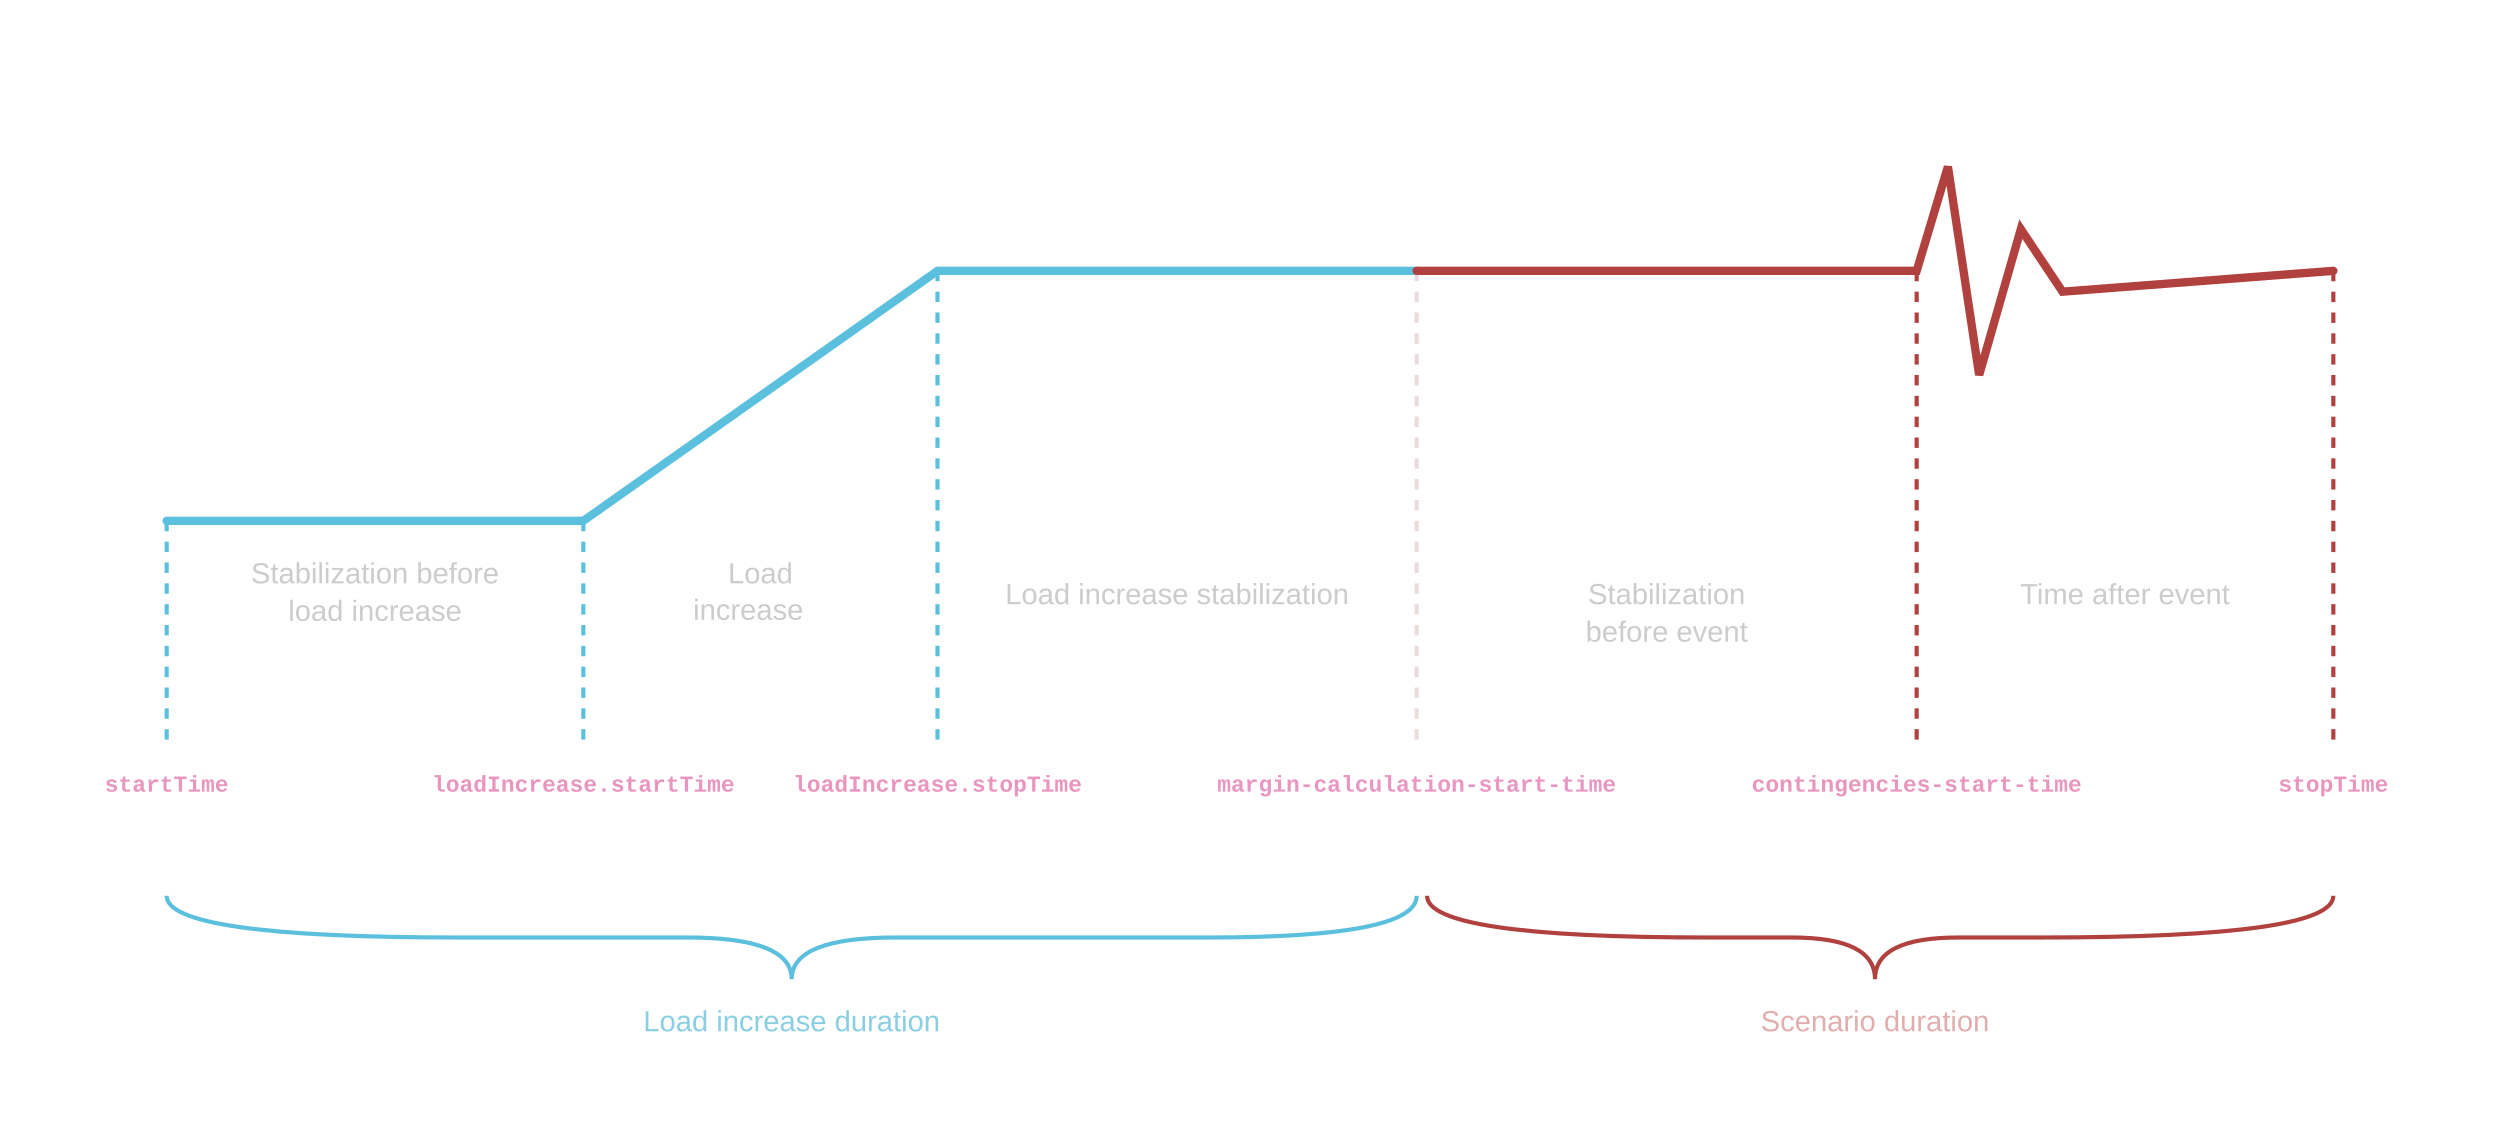
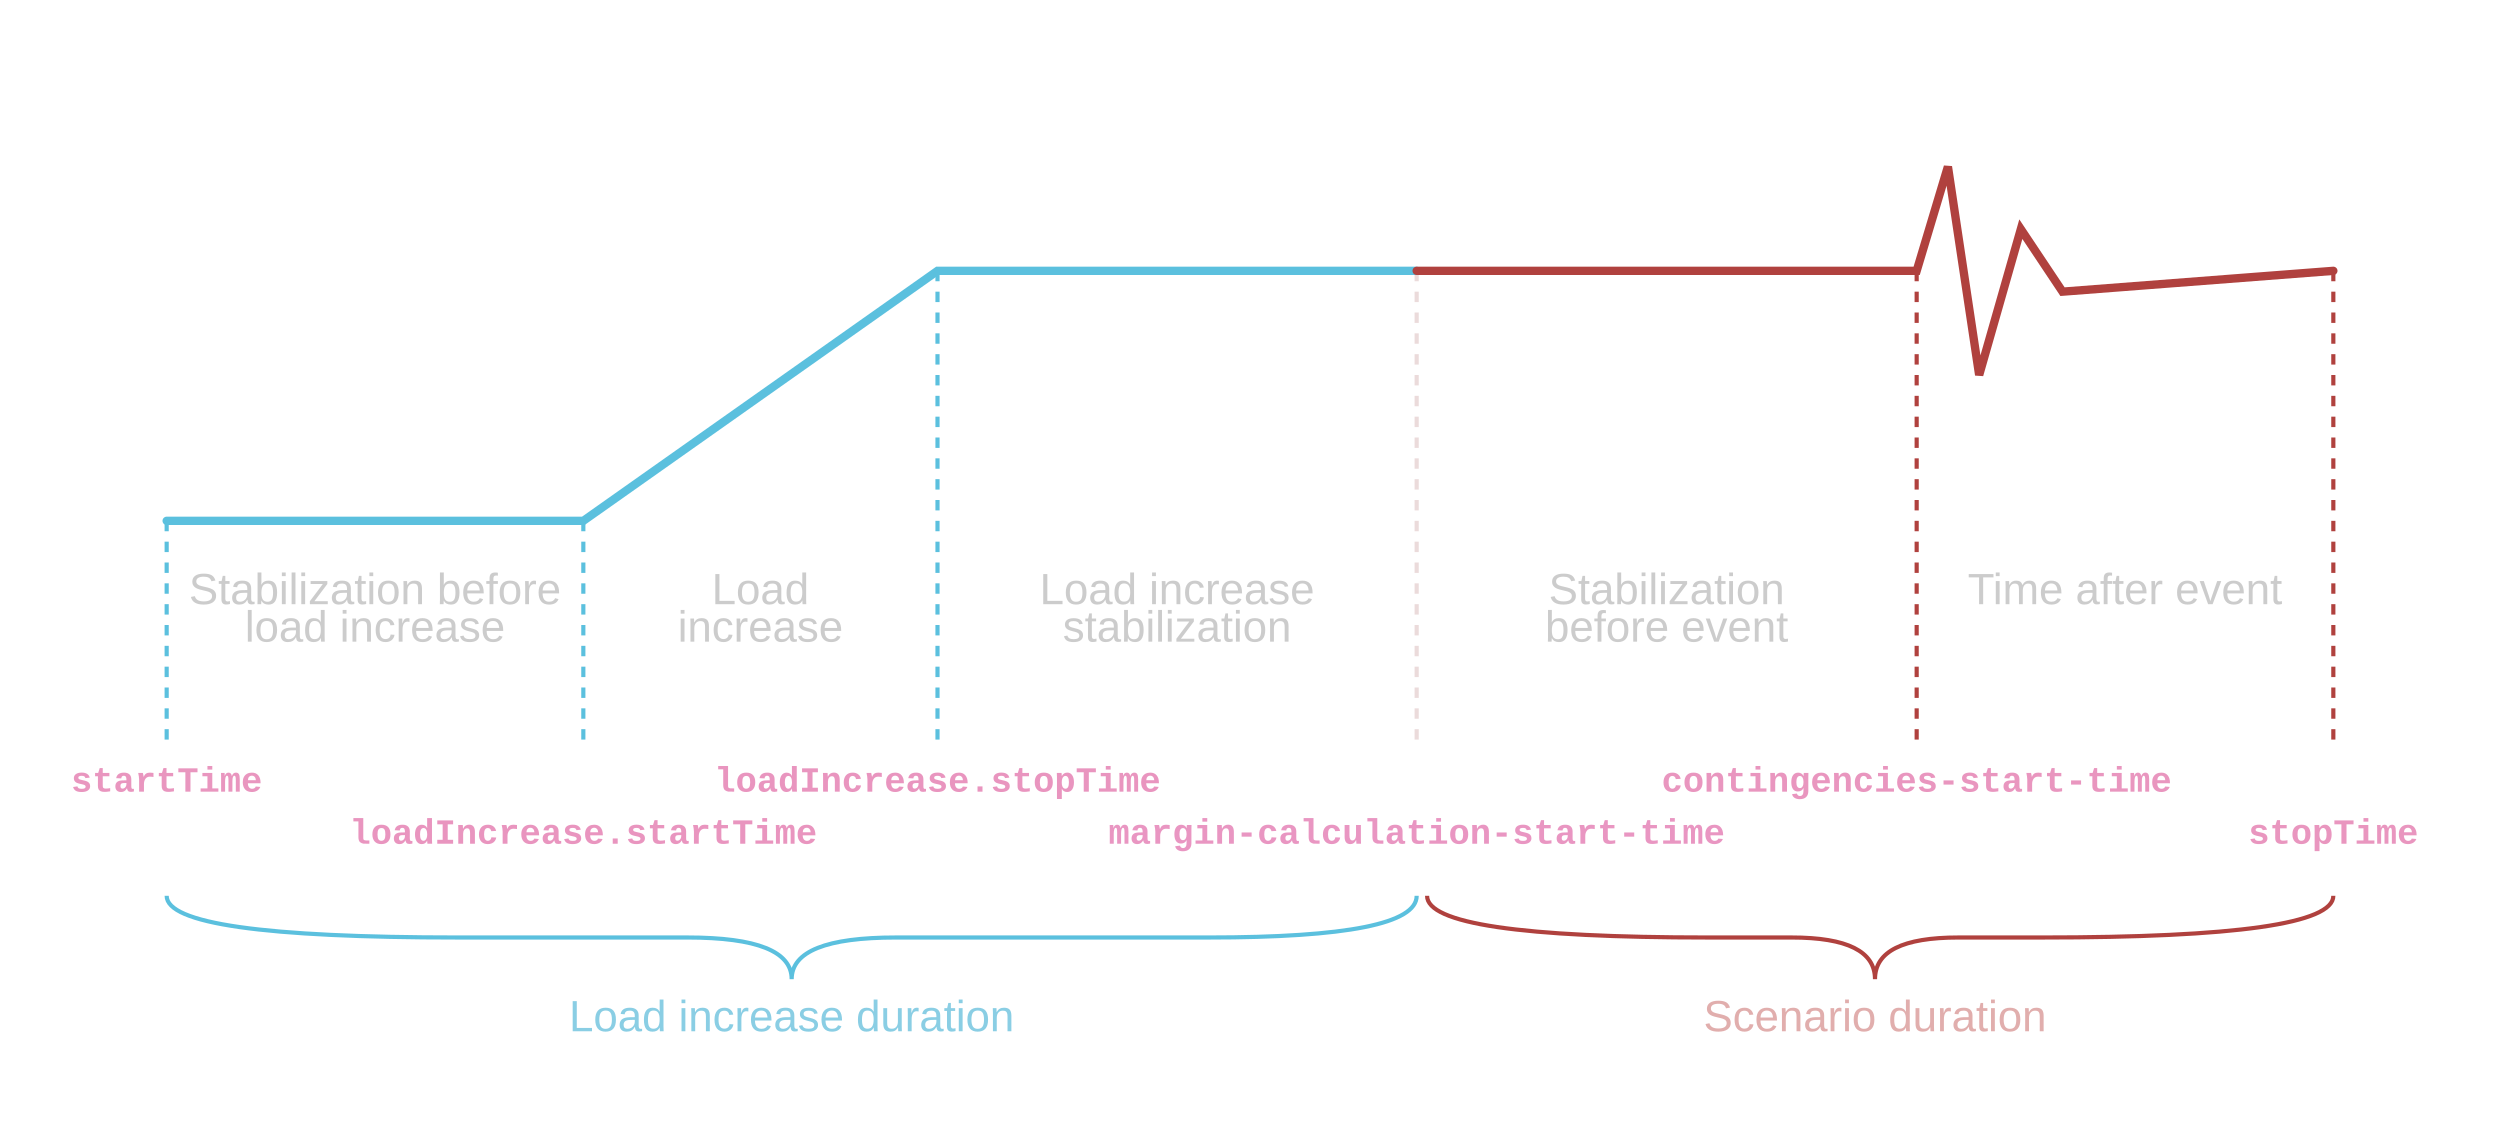
<svg xmlns="http://www.w3.org/2000/svg" viewBox="0 0 1200 550" version="1.1" id="svg18">
  <defs id="defs18">
  </defs>
  <style id="style1">
-     .text { font-family: Arial, sans-serif; font-size: 14px; fill: #333; text-anchor: middle; }
-     .text-tech { font-family: "Courier New", Courier, monospace; font-size: 11px; fill: #d63384; font-weight: bold; text-anchor: middle; }
+     .text { font-family: Arial, sans-serif; font-size: 21px; fill: #333; text-anchor: middle; }
+     .text-tech { font-family: "Courier New", Courier, monospace; font-size: 17px; fill: #d63384; font-weight: bold; text-anchor: middle; }
    .text-bold { font-weight: bold; }
    .line-blue { stroke: #5bc0de; stroke-width: 4; fill: none; stroke-linecap: round; }
    .line-red { stroke: #b0413e; stroke-width: 4; fill: none; stroke-linecap: round; }
    .dashed-blue { stroke: #5bc0de; stroke-width: 2; stroke-dasharray: 5,5; }
    .dashed-black { stroke: #000; stroke-width: 2; stroke-dasharray: 5,5; }
    .dashed-red { stroke: #b0413e; stroke-width: 2; stroke-dasharray: 5,5; }
    .brace { stroke: #5bc0de; stroke-width: 2; fill: none; }
    .brace-red { stroke: #b0413e; stroke-width: 2; fill: none; }
  </style>
  <line x1="80" y1="250" x2="80" y2="360" class="dashed-blue" id="line1" />
  <line x1="280" y1="250" x2="280" y2="360" class="dashed-blue" id="line2" />
  <line x1="450" y1="130" x2="450" y2="360" class="dashed-blue" id="line3" />
  <line x1="680" y1="130" x2="680" y2="360" class="dashed-black" id="line4" style="opacity:1;fill:#d8c4c4;fill-opacity:1;stroke:#ebdbdb;stroke-opacity:1" />
  <line x1="920" y1="130" x2="920" y2="360" class="dashed-red" id="line5" />
  <line x1="1120" y1="130" x2="1120" y2="360" class="dashed-red" id="line6" style="display:inline;mix-blend-mode:normal" />
  <text x="80" y="380" class="text-tech" id="text6" style="fill:#e996bf;fill-opacity:1">startTime</text>
-   <text x="280" y="380" class="text-tech" id="text7" style="fill:#e995bf;fill-opacity:1">loadIncrease.startTime</text>
+   <text x="280" y="405" class="text-tech" id="text7" style="fill:#e995bf;fill-opacity:1">loadIncrease.startTime</text>
  <text x="450" y="380" class="text-tech" id="text8" style="fill:#e995bf;fill-opacity:1">loadIncrease.stopTime</text>
-   <text x="680" y="380" class="text-tech" id="text9" style="fill:#e996c2;fill-opacity:1">margin-calculation-start-time</text>
+   <text x="680" y="405" class="text-tech" id="text9" style="fill:#e996c2;fill-opacity:1">margin-calculation-start-time</text>
  <text x="920" y="380" class="text-tech" id="text10" style="fill:#e996bf;fill-opacity:1">contingencies-start-time</text>
-   <text x="1120" y="380" class="text-tech" id="text11" style="fill:#e996bf;fill-opacity:1">stopTime</text>
+   <text x="1120" y="405" class="text-tech" id="text11" style="fill:#e996bf;fill-opacity:1">stopTime</text>
  <path d="M 80,250 L 280,250 L 450,130 L 680,130" class="line-blue" id="path11" />
  <path d="M 680,130 L 920,130 L 935,80 L 950,180 L 970,110 L 990,140 L 1120,130" class="line-red" id="path12" />
-   <text x="180" y="280" class="text" id="text12" style="fill:#cccccc;fill-opacity:1">Stabilization before<tspan x="180" dy="18" id="tspan12" style="fill:#cccccc;fill-opacity:1">load increase</tspan>
+   <text x="180" y="290" class="text" id="text12" style="fill:#cccccc;fill-opacity:1">Stabilization before<tspan x="180" dy="18" id="tspan12" style="fill:#cccccc;fill-opacity:1">load increase</tspan>
  </text>
-   <text x="365" y="280" class="text" id="text13" style="white-space:pre;inline-size:76.396;fill:#cccccc;fill-opacity:1" xml:space="preserve">
-     <tspan x="365" y="280" id="tspan4">Load<tspan y="280" id="tspan5"> </tspan>
-     </tspan>
-     <tspan x="365" y="297.5" id="tspan6">increase</tspan>
+   <text x="365" y="290" class="text" id="text13" style="fill:#cccccc;fill-opacity:1">Load<tspan x="365" dy="18" id="tspan3">increase</tspan>
  </text>
-   <text x="565" y="290" class="text" id="text14" style="fill:#cccccc;fill-opacity:1">Load increase stabilization</text>
+   <text x="565" y="290" class="text" style="fill:#cccccc;fill-opacity:1" id="text14">Load increase<tspan x="565" dy="18" id="tspan14">stabilization</tspan>
+   </text>
  <text x="800" y="290" class="text" id="text15" style="fill:#cccccc;fill-opacity:1">Stabilization<tspan x="800" dy="18" id="tspan14" style="fill:#cccccc;fill-opacity:1">before event</tspan>
  </text>
  <text x="1020" y="290" class="text" id="text16" style="fill:#cccccc;fill-opacity:1">Time after event</text>
  <path d="M 80,430 Q 80,450 220,450 L 330,450 Q 380,450 380,470 Q 380,450 430,450 L 580,450 Q 680,450 680,430" class="brace" id="path16" />
  <text x="380" y="495" class="text" style="fill:#8acee4;fill-opacity:1" id="text17">Load increase duration</text>
  <path d="M 685,430 Q 685,450 820,450 L 860,450 Q 900,450 900,470 Q 900,450 940,450 L 980,450 Q 1120,450 1120,430" class="brace-red" id="path17" />
  <text x="900" y="495" class="text" style="fill:#e1aead;fill-opacity:1" id="text18">Scenario duration</text>
</svg>
